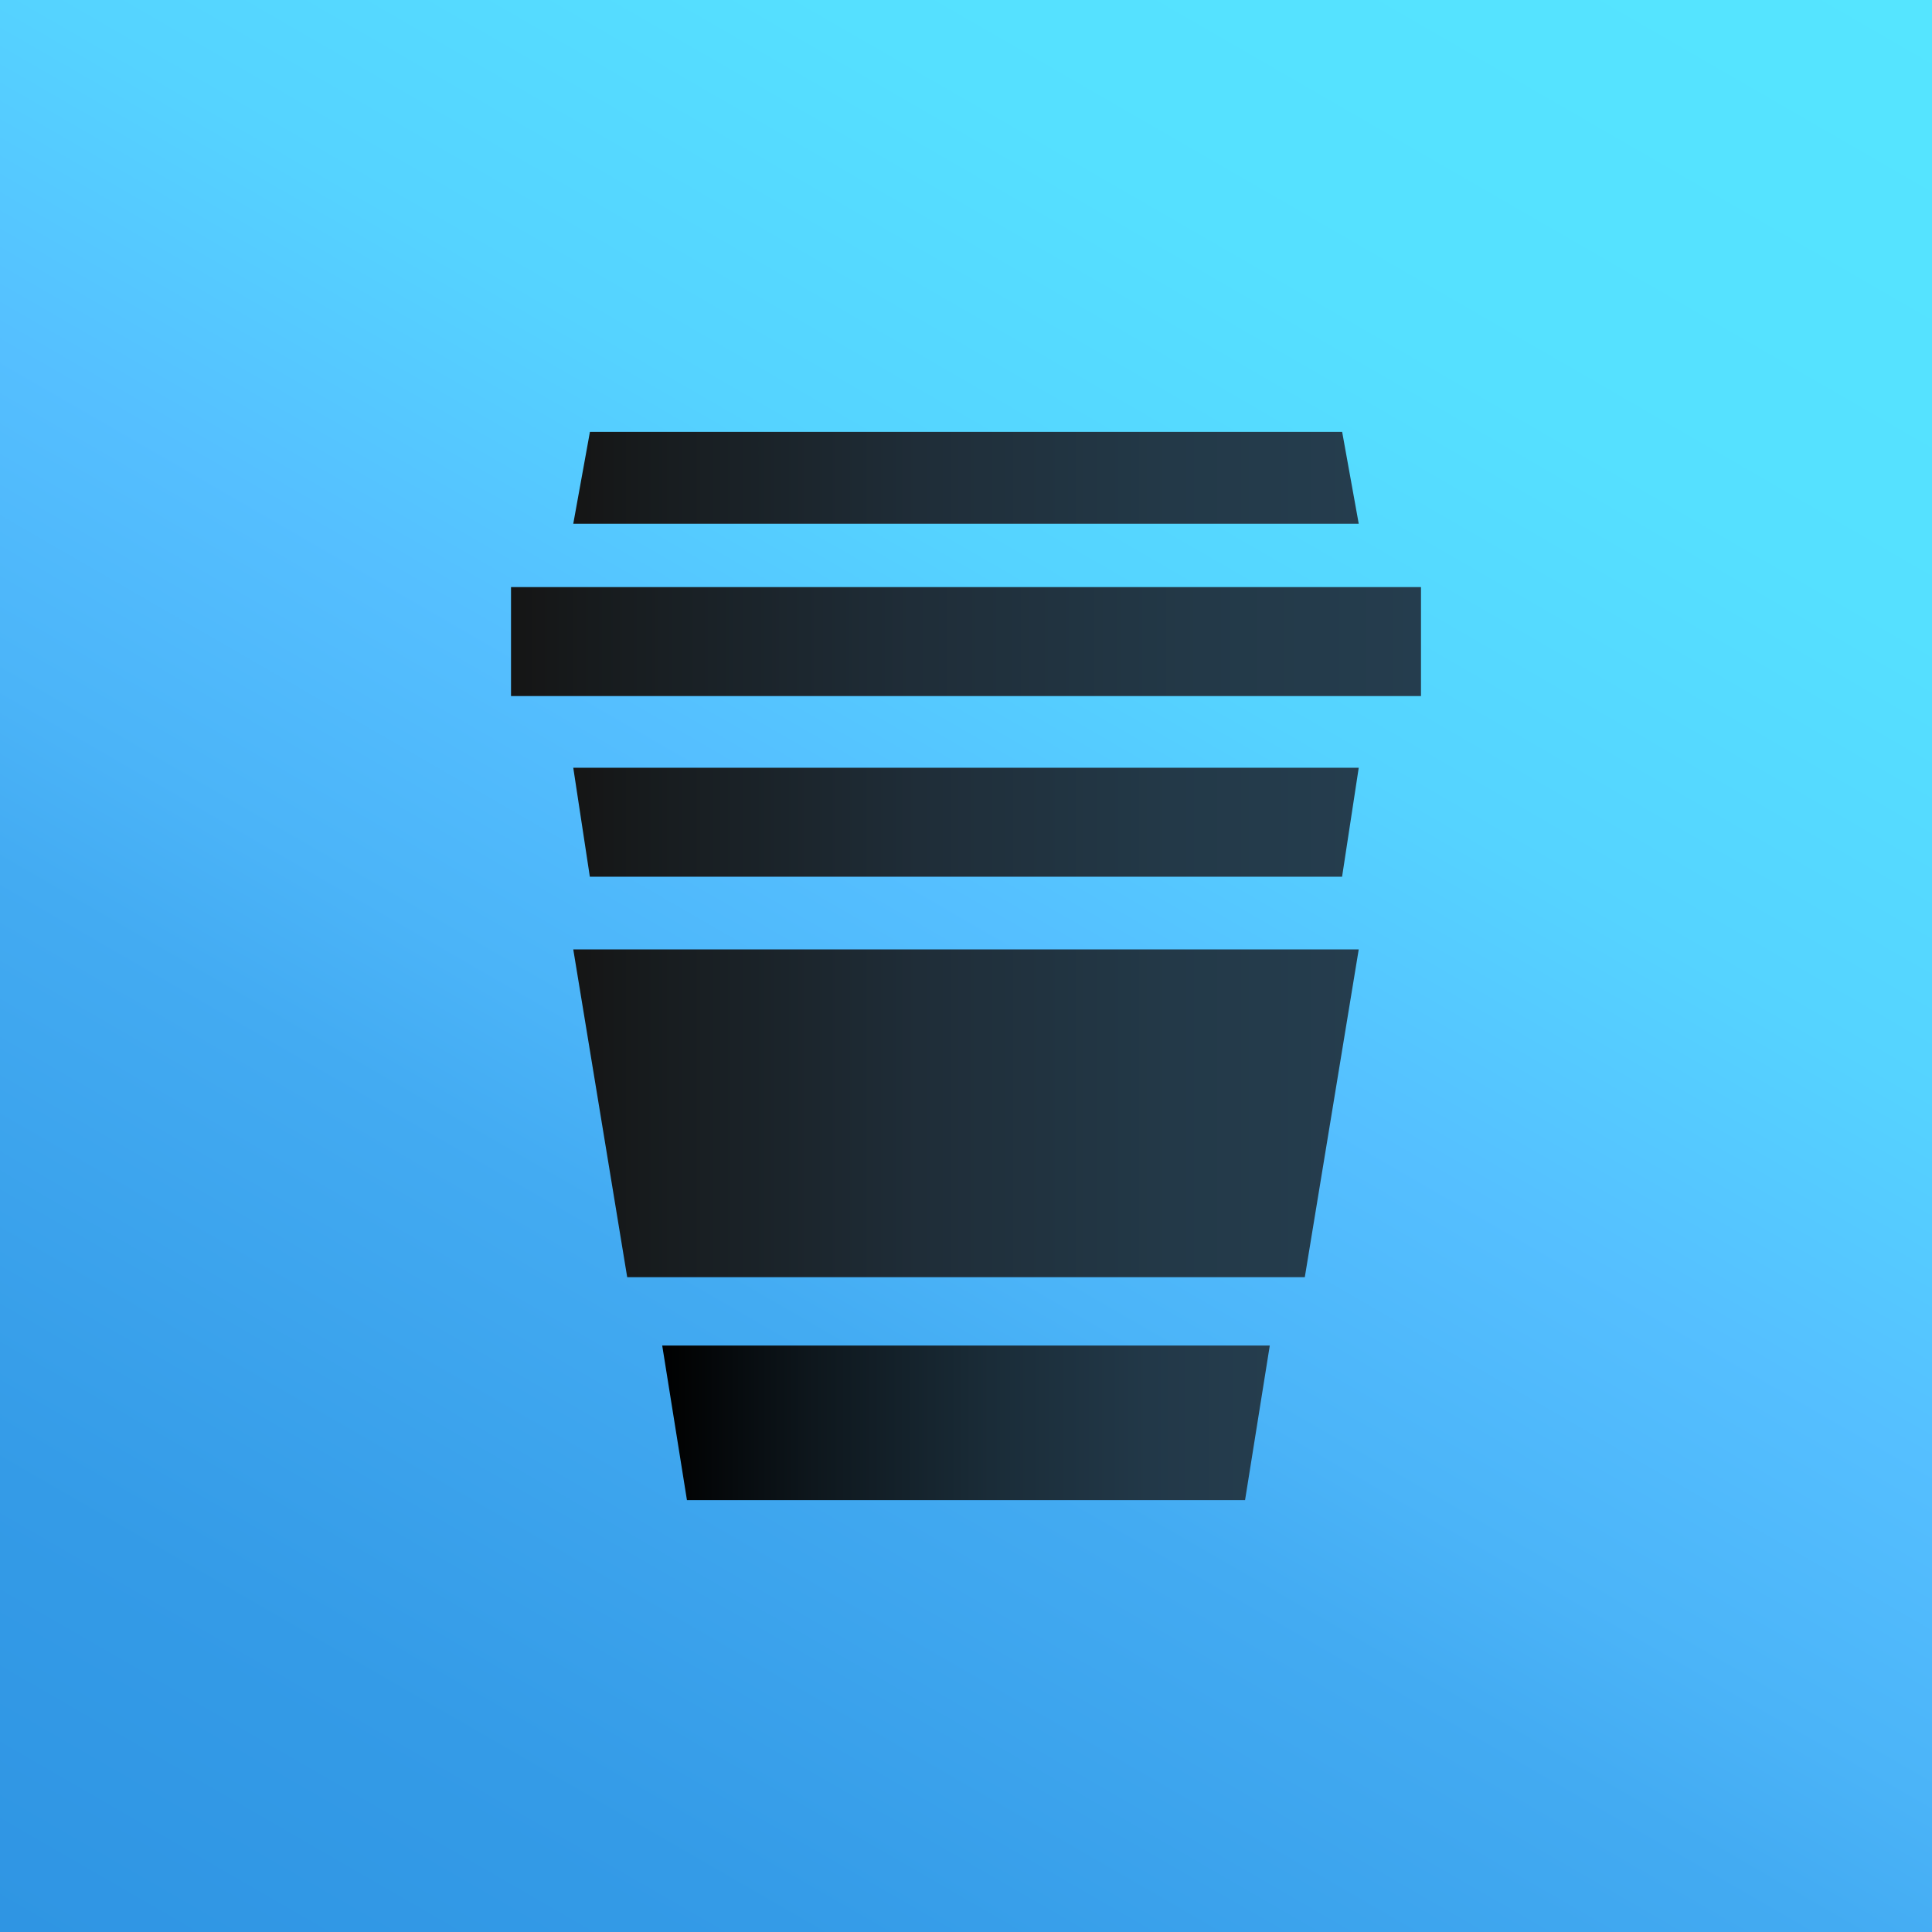
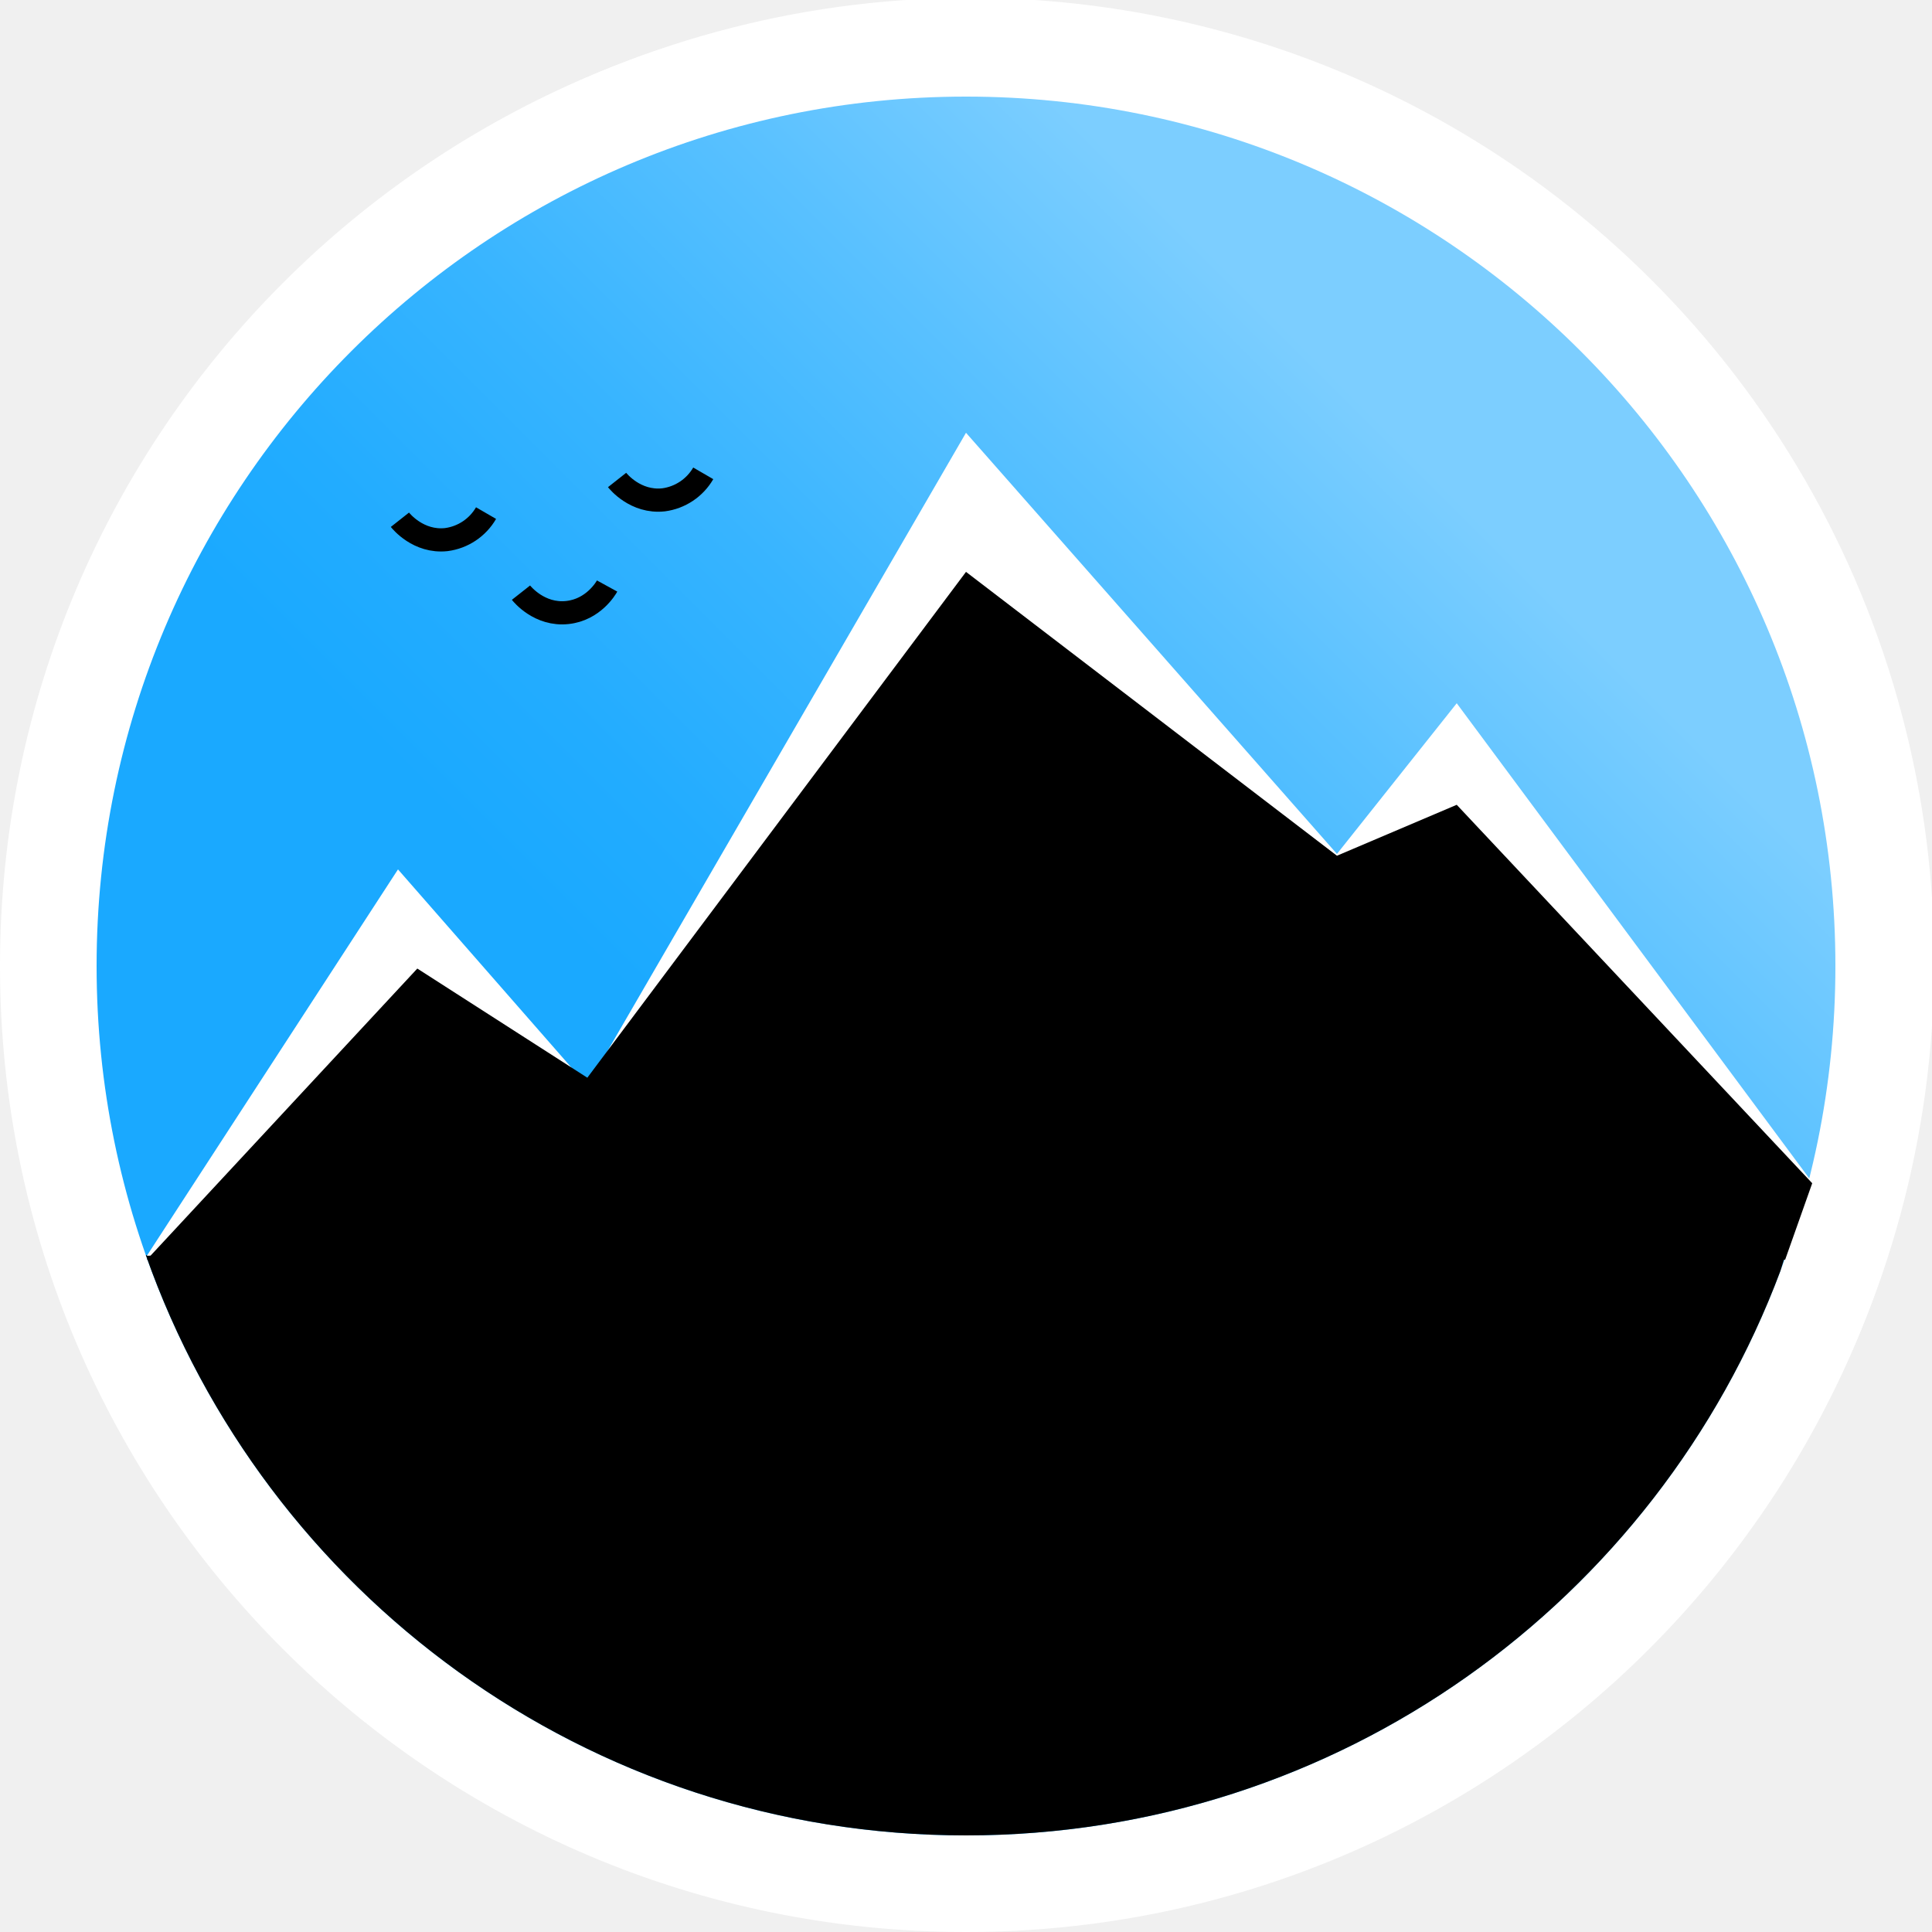
- <svg xmlns="http://www.w3.org/2000/svg" xmlns:xlink="http://www.w3.org/1999/xlink" id="51e03453-3005-4bec-8a85-3537ac3baa1c" data-name="2a187113-77de-4746-bddb-51ba6d7eadb9" viewBox="0 0 500 500">
+ <svg xmlns="http://www.w3.org/2000/svg" viewBox="0 0 500 500">
  <defs>
-     <linearGradient id="5a66dcd0-9e68-4b17-b731-b1c4697b7264" x1="79.25" y1="-45.75" x2="420.75" y2="545.75" gradientTransform="matrix(1, 0, 0, -1, 0, 500)" gradientUnits="userSpaceOnUse">
-       <stop offset="0" stop-color="#2f95e3" />
-       <stop offset="0.15" stop-color="#349be7" />
-       <stop offset="0.35" stop-color="#43abf2" />
-       <stop offset="0.41" stop-color="#4bb4f8" />
-       <stop offset="0.52" stop-color="#55bfff" />
-       <stop offset="0.64" stop-color="#55d3ff" />
-       <stop offset="0.79" stop-color="#55e0ff" />
-       <stop offset="1" stop-color="#55e5ff" />
+     <linearGradient id="eed70a5d-3465-468c-b304-842a4dc6abf4" x1="90.9" y1="409.1" x2="409.1" y2="90.9" gradientUnits="userSpaceOnUse">
+       <stop offset="0.35" stop-color="#1aa9ff" />
+       <stop offset="0.44" stop-color="#22acff" />
+       <stop offset="0.58" stop-color="#37b4ff" />
+       <stop offset="0.75" stop-color="#5ac1ff" />
+       <stop offset="0.89" stop-color="#7cceff" />
    </linearGradient>
-     <linearGradient id="9fd6d12c-9402-4b19-941b-99c296cee78f" x1="171.38" y1="368.22" x2="328.62" y2="368.22" gradientUnits="userSpaceOnUse">
-       <stop offset="0" />
-       <stop offset="0.25" stop-color="#0e171d" />
-       <stop offset="0.54" stop-color="#1a2c38" />
-       <stop offset="0.8" stop-color="#223848" />
-       <stop offset="1" stop-color="#253d4e" />
-     </linearGradient>
-     <linearGradient id="aa52fb93-b4cb-4c03-a4c3-70fb4b1d8fa6" x1="148.36" y1="288.12" x2="351.64" y2="288.12" gradientUnits="userSpaceOnUse">
-       <stop offset="0" stop-color="#151515" />
-       <stop offset="0.09" stop-color="#171b1d" />
-       <stop offset="0.44" stop-color="#1f2d38" />
-       <stop offset="0.76" stop-color="#233948" />
-       <stop offset="1" stop-color="#253d4e" />
-     </linearGradient>
-     <linearGradient id="f47ca9b4-d1c0-4978-beb5-2c9edf622c63" x1="148.36" y1="212.79" x2="351.64" y2="212.79" xlink:href="#aa52fb93-b4cb-4c03-a4c3-70fb4b1d8fa6" />
-     <linearGradient id="e2525f95-e24f-46bd-8a34-402a5eadfc59" x1="132.25" y1="166.04" x2="367.75" y2="166.04" xlink:href="#aa52fb93-b4cb-4c03-a4c3-70fb4b1d8fa6" />
-     <linearGradient id="ed38de44-e35f-498b-924f-87af89b57df6" x1="269.64" y1="391.83" x2="66.36" y2="391.83" gradientTransform="translate(418 515.5) rotate(180)" xlink:href="#aa52fb93-b4cb-4c03-a4c3-70fb4b1d8fa6" />
  </defs>
-   <rect width="500" height="500" fill="url(#5a66dcd0-9e68-4b17-b731-b1c4697b7264)" />
-   <line x1="322.22" y1="387.85" x2="351.64" y2="198.15" fill="none" />
-   <line x1="148.36" y1="197.65" x2="177.78" y2="387.35" fill="none" />
-   <line x1="351.64" y1="197.65" x2="322.22" y2="387.85" fill="none" />
-   <polygon points="322.22 388.22 177.78 388.22 171.38 348.22 328.62 348.22 322.22 388.22" fill="url(#9fd6d12c-9402-4b19-941b-99c296cee78f)" />
-   <polygon points="337.68 330.54 162.32 330.54 148.36 245.7 351.64 245.7 337.68 330.54" fill="url(#aa52fb93-b4cb-4c03-a4c3-70fb4b1d8fa6)" />
-   <polygon points="148.36 198.69 351.64 198.69 347.33 226.89 152.65 226.89 148.36 198.69" fill="url(#f47ca9b4-d1c0-4978-beb5-2c9edf622c63)" />
-   <rect x="132.25" y="151.94" width="235.5" height="28.2" fill="url(#e2525f95-e24f-46bd-8a34-402a5eadfc59)" />
-   <polygon points="351.64 135.55 148.36 135.55 152.67 111.78 347.35 111.78 351.64 135.55" fill="url(#ed38de44-e35f-498b-924f-87af89b57df6)" />
-   <line x1="148.36" y1="202.32" x2="177.78" y2="391.85" fill="none" />
-   <line x1="351.64" y1="202.32" x2="322.22" y2="391.85" fill="none" />
+   <g id="a694bf81-a4e3-4986-9301-cf65ad1fcac0" data-name="Layer 1">
+     <path d="M250,499.5A249.5,249.5,0,0,1,73.58,73.58,249.5,249.5,0,1,1,426.42,426.42,247.84,247.84,0,0,1,250,499.5Z" fill="#fff" />
+     <path d="M250,1A248.93,248.93,0,0,1,426.07,426.07a249,249,0,1,1-273-405.5A247.32,247.32,0,0,1,250,1m0-1C111.93,0,0,111.93,0,250S111.93,500,250,500,500,388.07,500,250,388.07,0,250,0Z" fill="#fff" />
+     <circle cx="250" cy="250" r="225" fill="url(#eed70a5d-3465-468c-b304-842a4dc6abf4)" />
+   </g>
+   <g id="4dca974f-b6d8-4b4f-b13a-2551c52acb2b" data-name="Layer 3">
+     <path d="M462,325l-1.24,3.94C428.79,414.27,346.49,475,250,475c-98,0-181.41-62.69-212.25-150.16L461,325" />
+   </g>
+   <g id="1a30999d-582a-4788-8e9a-e662ea057375" data-name="Layer 2">
+     <polygon points="38 325 103 225 152 281 250 112 346 221 377 182 469 306 38 325" fill="#fff" />
+   </g>
+   <g id="93c33bb2-e13c-4346-ae21-ff33957a2372" data-name="Layer 4">
+     <polyline points="38 326 108 250.66 152 278.91 250 148 346 221.46 377 208.28 469 306.22 462 326" />
+     <path d="M103.5,134.51c.26.33,4.76,5.92,12,5.14a14,14,0,0,0,10.29-6.86" fill="none" stroke="#000" stroke-miterlimit="10" stroke-width="6" />
+     <path d="M134.83,153.38c.26.33,4.76,5.92,12,5.14,6.75-.72,10-6.33,10.29-6.86" fill="none" stroke="#000" stroke-miterlimit="10" stroke-width="6" />
+     <path d="M159.7,124.22c.26.33,4.76,5.91,12,5.14A14,14,0,0,0,182,122.5" fill="none" stroke="#000" stroke-miterlimit="10" stroke-width="6" />
+   </g>
</svg>
